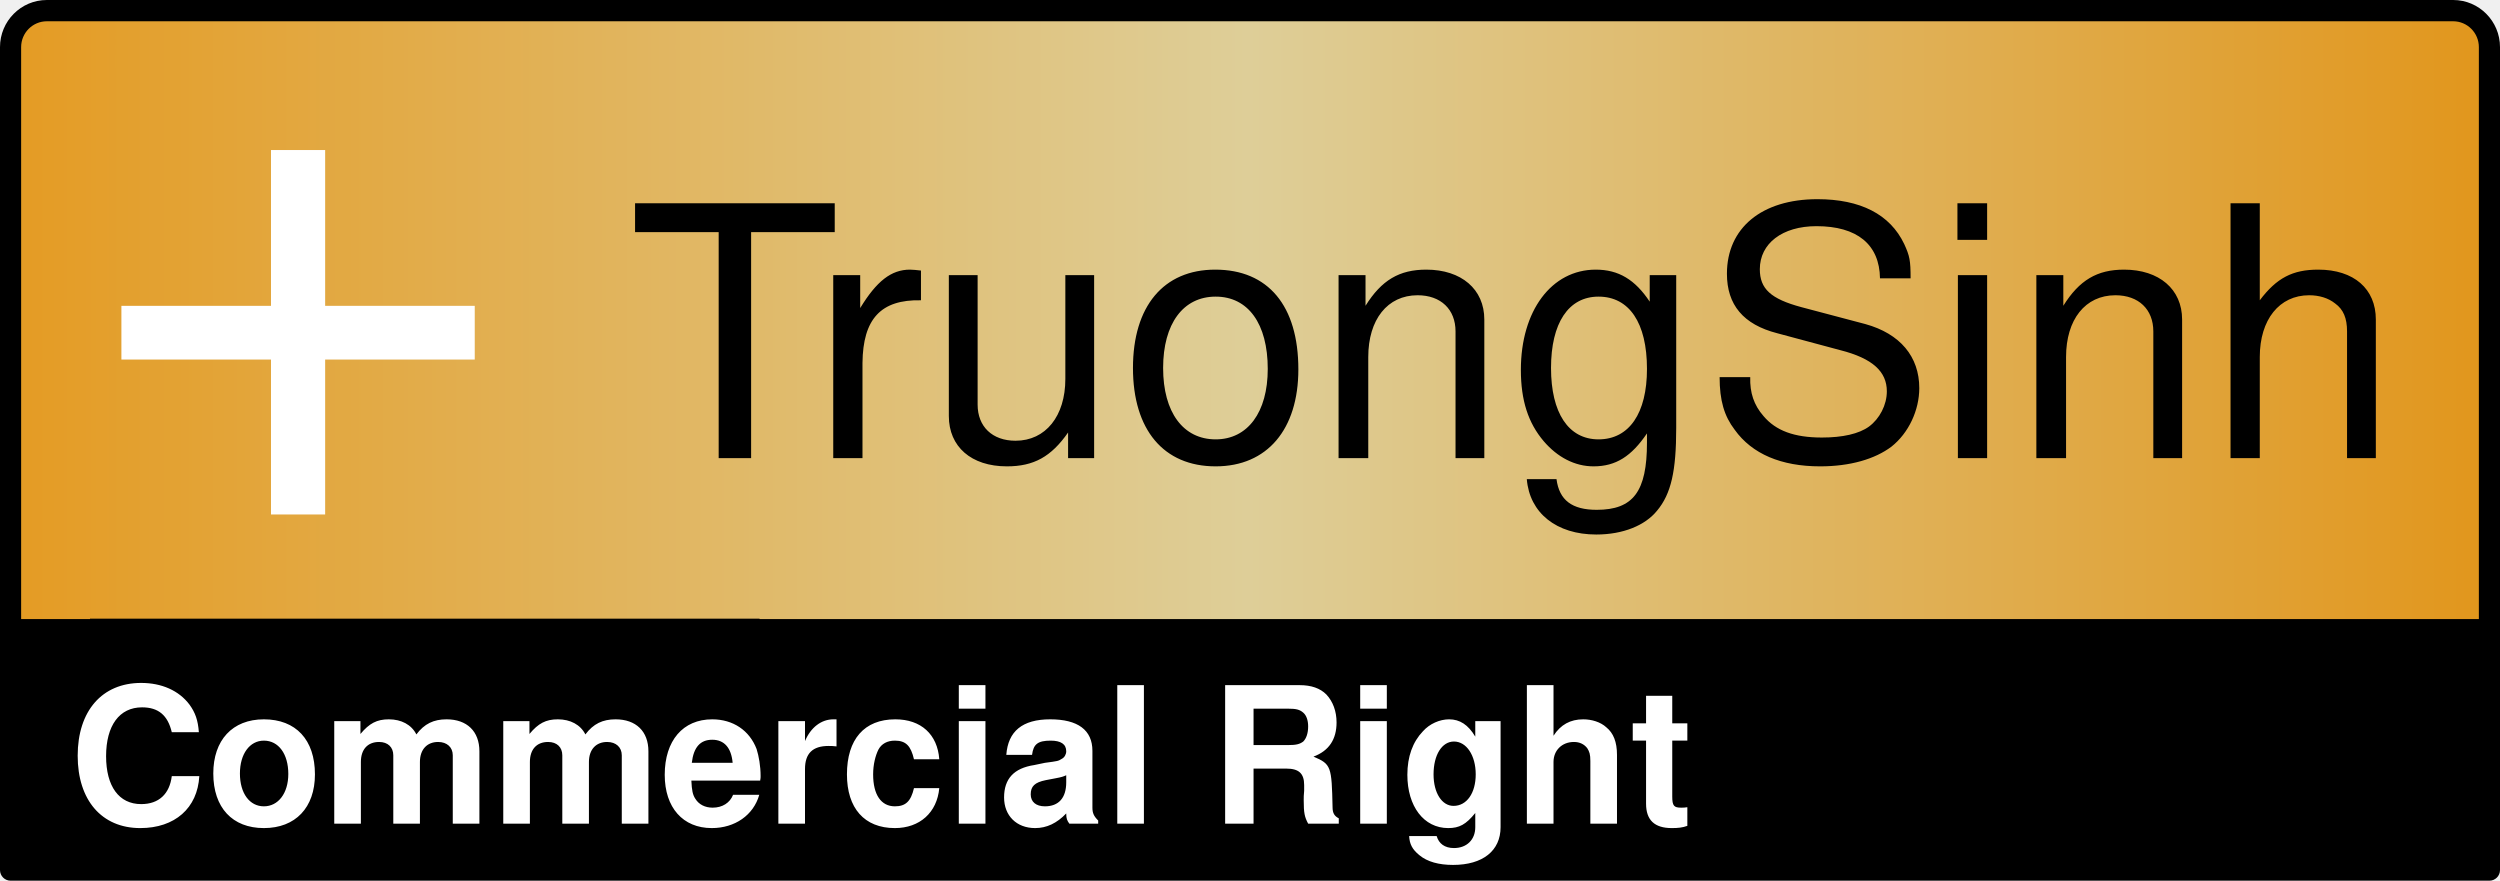
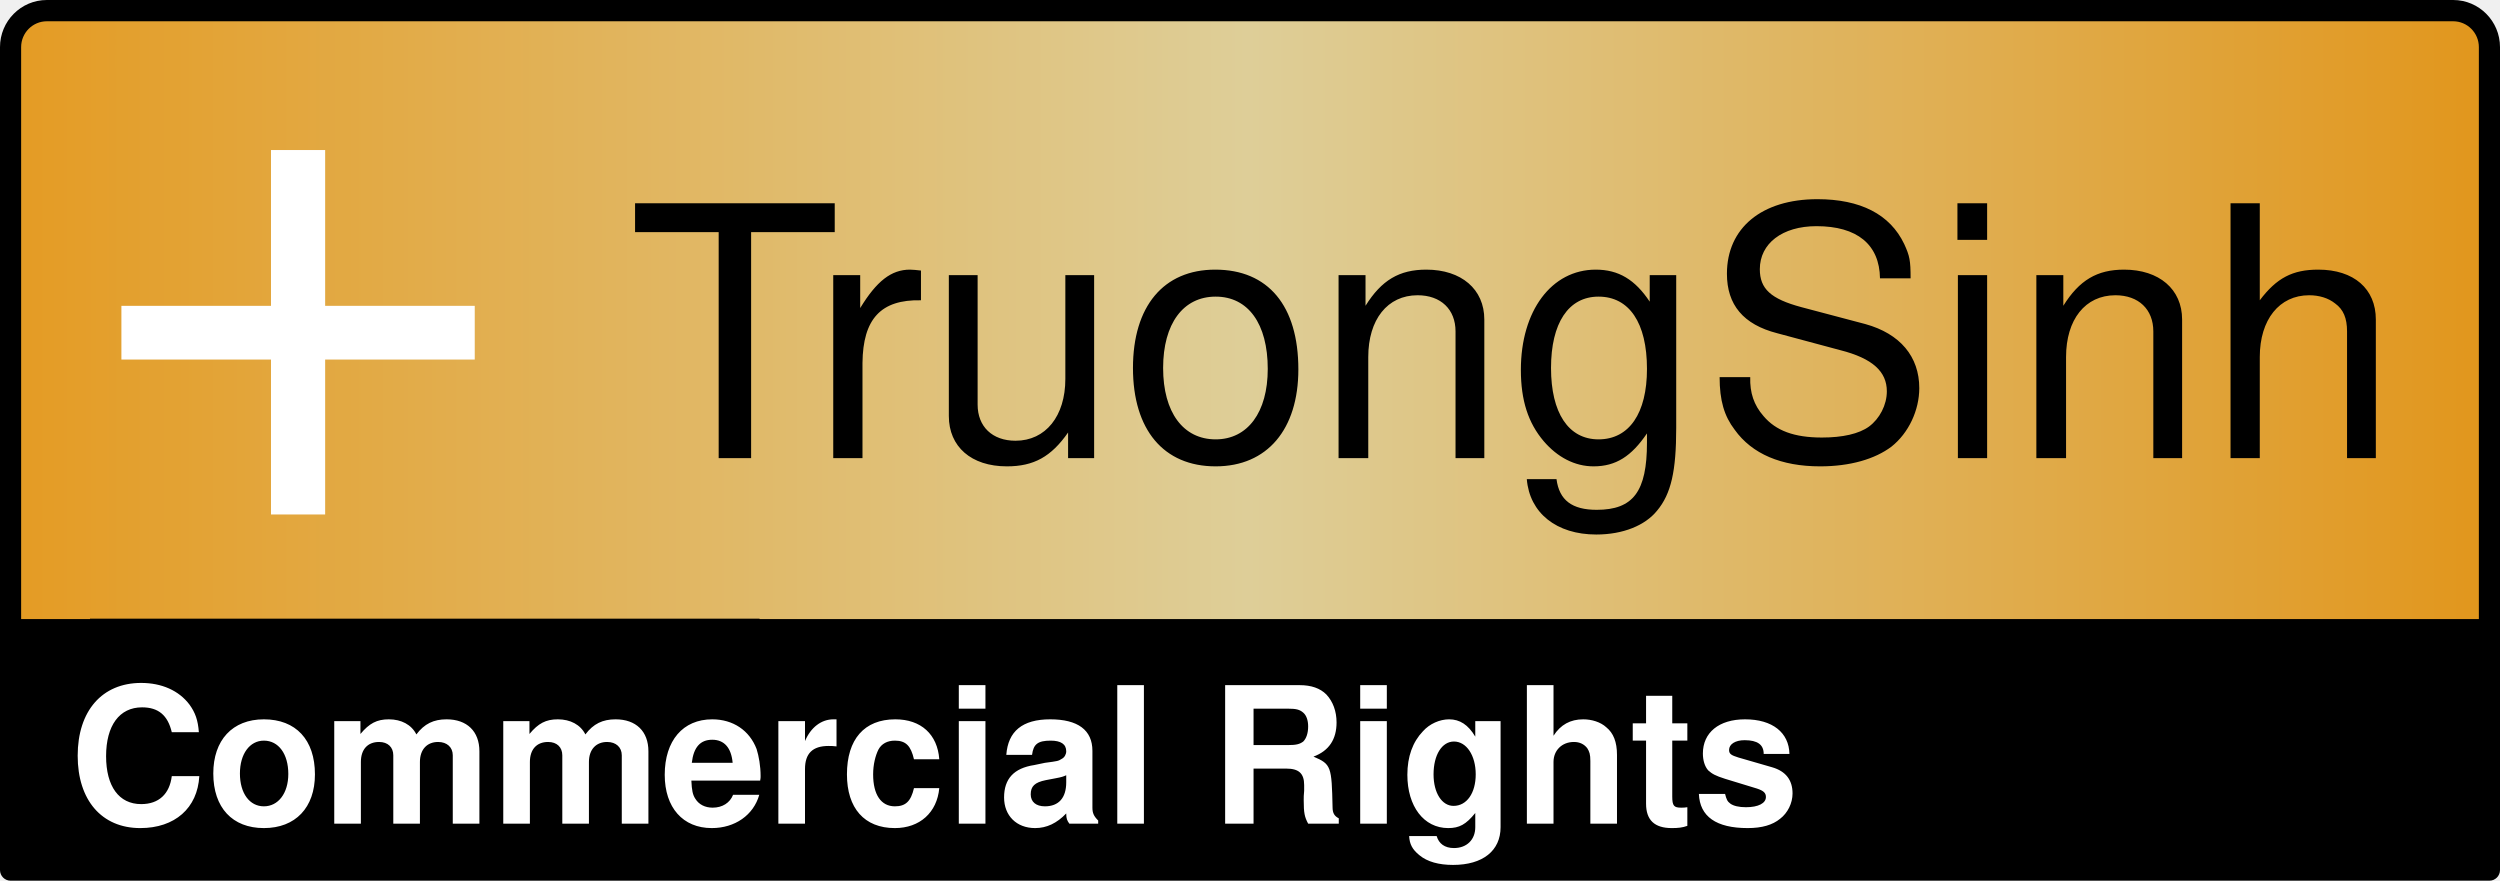
<svg xmlns="http://www.w3.org/2000/svg" xmlns:xlink="http://www.w3.org/1999/xlink" width="88" height="31" id="svg9690" version="1.0">
  <defs id="defs9692">
    <linearGradient id="linearGradient3163">
      <stop style="stop-color:#e49b23;stop-opacity:1;" offset="0" id="stop3165" />
      <stop id="stop3189" offset="0.5" style="stop-color:#dece98;stop-opacity:1;" />
      <stop style="stop-color:#e1961c;stop-opacity:1;" offset="1" id="stop3167" />
    </linearGradient>
    <linearGradient xlink:href="#linearGradient3163" id="linearGradient3191" x1="0.205" y1="15.391" x2="87.628" y2="15.391" gradientUnits="userSpaceOnUse" />
  </defs>
  <g id="layer1">
    <g id="g2947">
      <path id="path8491" nodetypes="ccccccc" d="M 2.303,0.375 L 85.429,0.523 C 86.59,0.523 87.628,0.35 87.628,2.856 L 87.526,30.408 L 0.205,30.408 L 0.205,2.753 C 0.205,1.518 0.324,0.375 2.303,0.375 z " style="fill:url(#linearGradient3191);fill-opacity:1.0" />
      <path d="M 86.352,-5.391856e-05 L 1.648,-5.391856e-05 C 0.739,-5.391856e-05 4.46e-05,0.744 4.46e-05,1.658 L 4.46e-05,30.626 C 4.46e-05,30.832 0.167,31 0.372,31 L 87.628,31 C 87.833,31 88,30.832 88,30.626 L 88,1.658 C 88,0.744 87.261,-5.391856e-05 86.352,-5.391856e-05 z M 1.648,0.749 L 86.352,0.749 C 86.85,0.749 87.256,1.157 87.256,1.658 C 87.256,1.658 87.256,13.355 87.256,21.79 L 26.517,21.79 C 24.298,25.828 20.023,28.57 15.117,28.57 C 10.208,28.57 5.934,25.831 3.716,21.79 L 0.744,21.79 C 0.744,13.355 0.744,1.658 0.744,1.658 C 0.744,1.157 1.15,0.749 1.648,0.749 z " id="path8493" />
      <rect y="21.777" x="3.167" height="7.887" width="23.569" id="rect3173" style="opacity:1;fill:#000000;fill-opacity:1;stroke:none;stroke-width:6;stroke-linecap:round;stroke-linejoin:round;stroke-miterlimit:4;stroke-dasharray:none;stroke-dashoffset:0;stroke-opacity:1" />
      <g style="fill:#000000;fill-opacity:1" transform="matrix(1.029963,0,0,1.029963,-24.47844,-0.5414966)" id="g3193">
        <text xml:space="preserve" style="font-size:11.943px;font-style:normal;font-variant:normal;font-weight:normal;font-stretch:normal;text-align:start;line-height:125%;writing-mode:lr-tb;text-anchor:start;fill:#000000;fill-opacity:1;stroke:none;stroke-width:1px;stroke-linecap:butt;stroke-linejoin:miter;stroke-opacity:1;font-family:Bitstream Vera Sans" x="45.25" y="16.171" id="text3185" transform="scale(0.9993472,1.000653)">
          <tspan style="font-weight:normal;font-family:Helvetica" id="tspan3187" x="45.25" y="16.171">TruongSinh</tspan>
        </text>
      </g>
      <text id="text2354" y="21.049" x="2.944" style="font-size:26.479px;font-style:normal;font-weight:normal;fill:#ffffff;fill-opacity:1;stroke:none;stroke-width:1px;stroke-linecap:butt;stroke-linejoin:miter;stroke-opacity:1;font-family:Charis SIL" xml:space="preserve">
        <tspan style="fill:#ffffff;font-family:Arial Black" y="21.049" x="2.944" id="tspan2356">+</tspan>
      </text>
    </g>
    <text xml:space="preserve" style="font-size:11.466px;font-style:normal;font-weight:normal;fill:#ffffff;fill-opacity:1;stroke:none;stroke-width:1px;stroke-linecap:butt;stroke-linejoin:miter;stroke-opacity:1;font-family:Helvetica" x="2.437" y="28.993" id="text2972">
-       <tspan id="tspan2974" x="2.437" y="28.993" style="font-size:6.689px;font-weight:bold;fill:#ffffff;font-family:Helvetica">Commercial Right</tspan>
+       <tspan id="tspan2974" x="2.437" y="28.993" style="font-size:6.689px;font-weight:bold;fill:#ffffff;font-family:Helvetica">Commercial Rights</tspan>
    </text>
  </g>
</svg>
